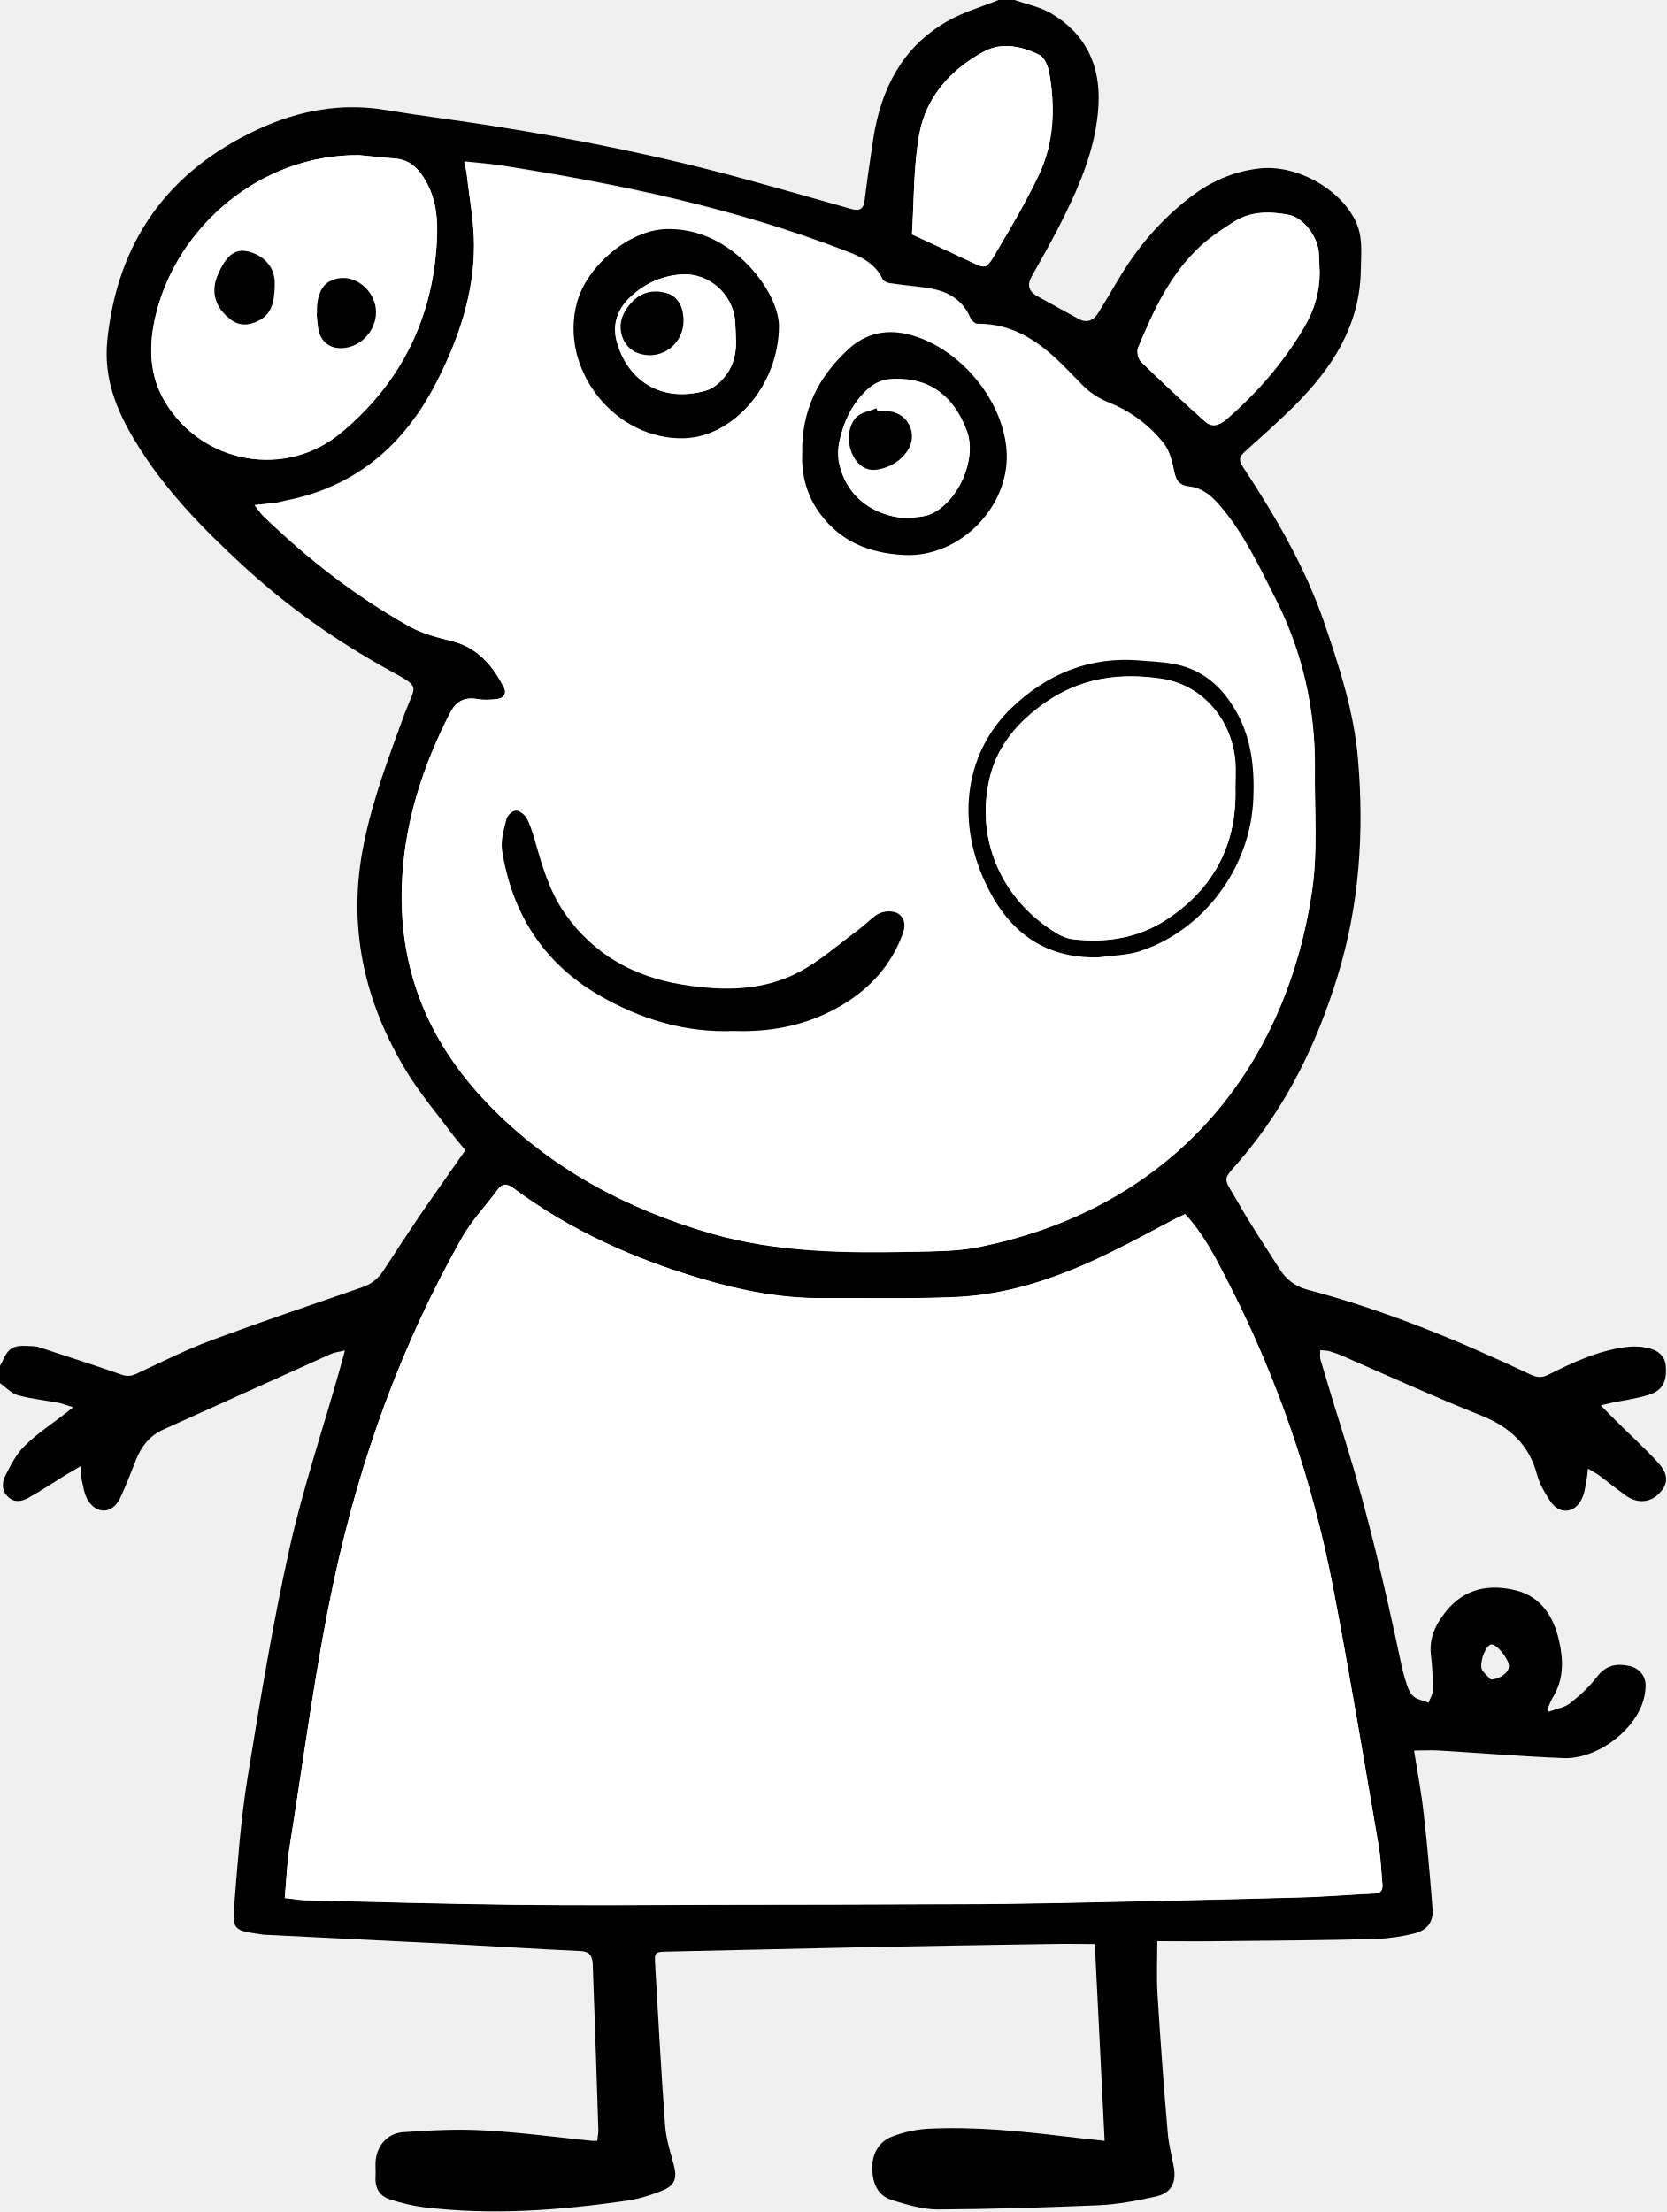
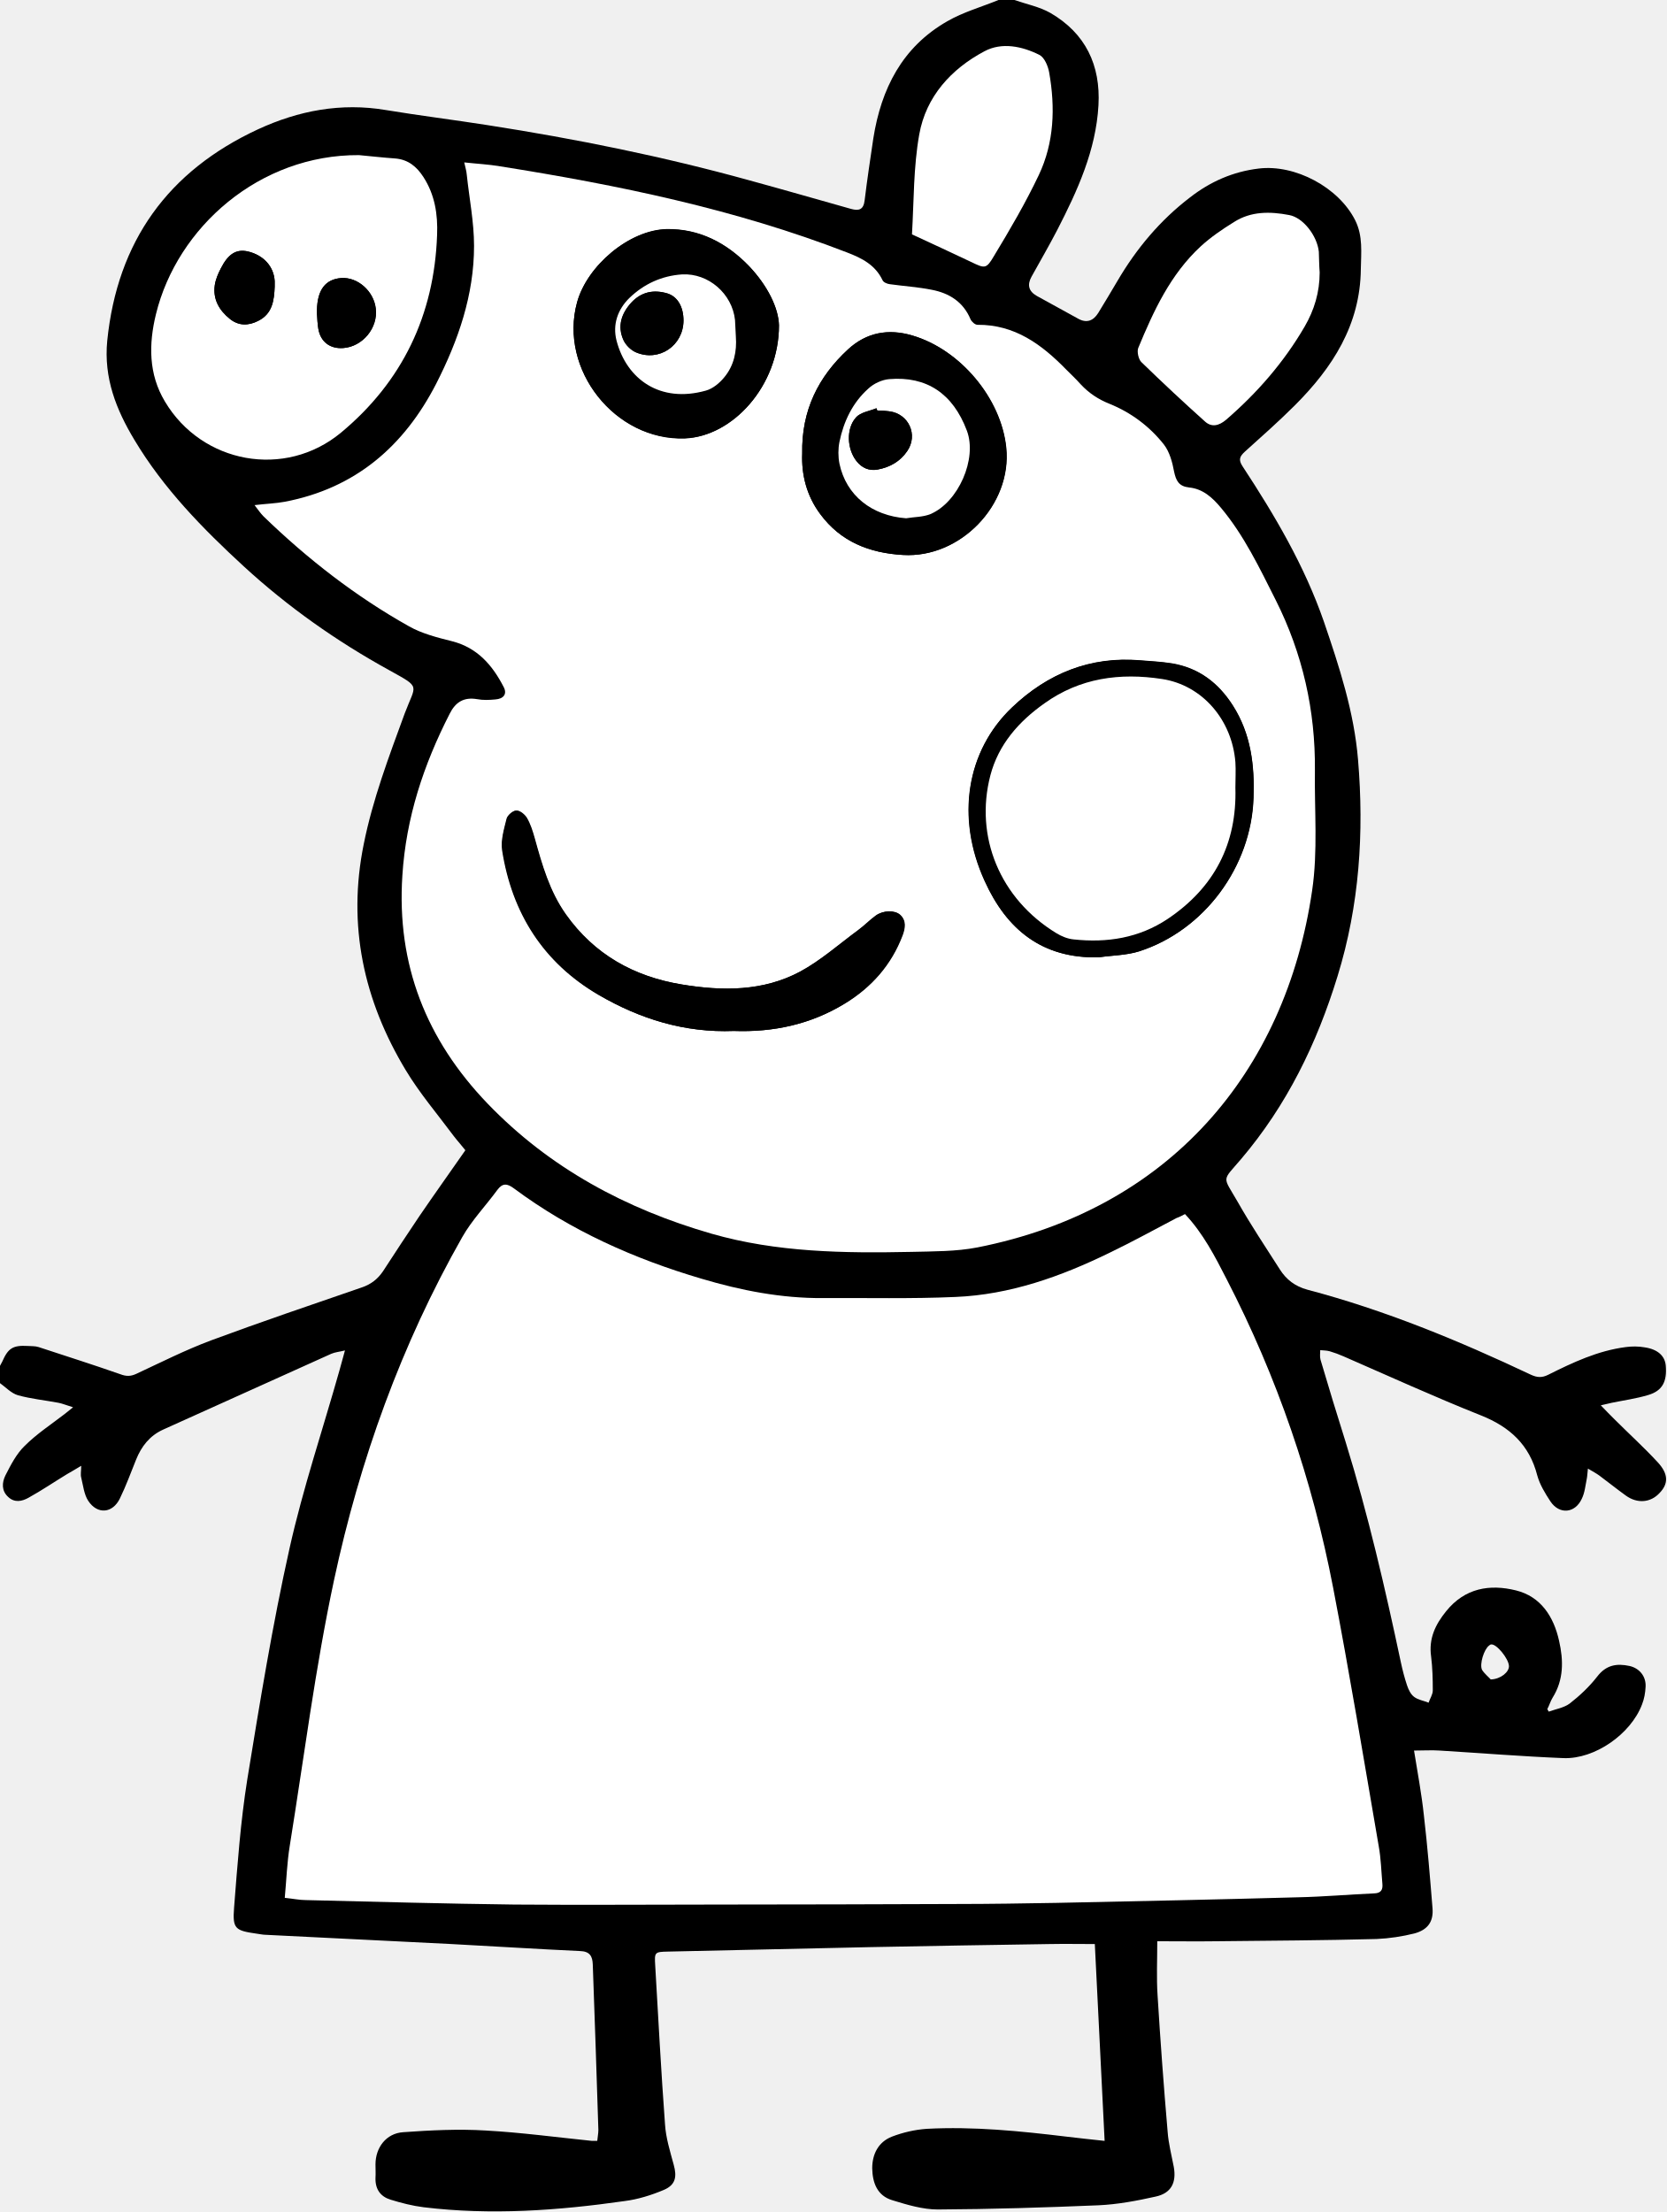
<svg xmlns="http://www.w3.org/2000/svg" version="1.1" id="Capa_1" x="0px" y="0px" viewBox="0 0 595.3 790" style="enable-background:new 0 0 595.3 790;" xml:space="preserve">
  <style type="text/css">
	.st0{fill:#FFFFFF;}
</style>
  <g>
-     <path d="M362.3,0c4.3,1.5,8.9,2.4,12.8,4.6c12.6,7.3,18,18.7,17.2,33c-0.9,16.1-7.5,30.5-14.7,44.5c-2.9,5.6-6.1,11.1-9.2,16.7   c-1.6,2.9-1.1,5.2,1.9,6.9c5,2.7,9.9,5.5,14.9,8.2c3,1.6,5.3,0.6,7-2.1c2.3-3.8,4.7-7.7,6.9-11.5c6.8-11.6,15.3-21.7,25.9-29.8   c7.2-5.6,15.3-9.2,24.5-10.3c13-1.6,28.6,6.7,34.5,18.5c2.8,5.6,2.1,11.5,2,17.4c-0.2,19.9-10.1,35.2-23.5,48.6   c-5.7,5.7-11.8,11.1-17.8,16.5c-2,1.8-2.5,3-0.9,5.4c11.5,17.5,22.1,35.5,29,55.4c5.5,16.1,10.8,32.3,12.2,49.3   c2.2,26.1,0.5,52-7.3,77.3c-7.4,24.1-18.1,46.1-34.5,65.4c-6.9,8.1-6.6,5.8-1.2,15.2c4.7,8.3,10,16.2,15.1,24.2   c2.3,3.6,5.4,6,9.8,7.2c27.7,7.3,54.1,18.2,79.9,30.4c2.2,1,3.9,1.1,6.1,0c8.8-4.4,17.7-8.6,27.7-9.9c2.2-0.3,4.6-0.3,6.8,0.1   c4.7,0.7,7.2,3.1,7.5,6.5c0.5,5.7-1.2,9-6.2,10.5c-4.3,1.3-8.7,1.9-13.1,2.8c-1,0.2-2.1,0.5-3.9,0.9c1.9,2,3.4,3.5,4.9,5   c5.1,5.1,10.5,10,15.4,15.3c3.9,4.2,3.9,7.7,0.7,11c-3.2,3.5-8,3.9-12.1,0.9c-3.2-2.3-6.3-4.8-9.4-7.1c-1.1-0.8-2.4-1.5-4.1-2.5   c-0.2,1.6-0.2,2.6-0.4,3.6c-0.5,2.4-0.7,5-1.8,7.2c-2.4,5.2-8,5.7-11.2,0.9c-1.9-2.9-3.8-6-4.7-9.3c-2.8-10.9-9.8-17.3-20.1-21.4   c-16.6-6.6-32.8-14-49.1-21.1c-1.6-0.7-3.2-1.3-4.9-1.8c-1.1-0.3-2.3-0.3-3.4-0.4c0,1.1-0.2,2.3,0.1,3.4c2.9,9.8,5.9,19.7,9,29.5   c8,25.8,14.1,52.2,19.7,78.6c0.6,2.8,1.3,5.5,2.2,8.2c0.5,1.5,1.3,3.2,2.5,4.1c1.4,1.1,3.5,1.4,5.2,2.1c0.5-1.5,1.5-2.9,1.5-4.4   c0-4-0.1-8.1-0.6-12.1c-0.9-6.4,1.5-11.4,5.4-16.2c6.7-8.3,15.6-9.7,24.9-7.4c8.9,2.2,13.5,9.4,15.4,18c1.6,7,1.7,13.9-2.3,20.3   c-0.8,1.3-1.2,2.8-1.9,4.1c0.2,0.3,0.3,0.6,0.5,0.9c2.5-0.9,5.5-1.4,7.5-2.9c3.6-2.8,7-6,9.8-9.6c3.2-4.2,7-4.8,11.6-3.8   c3.5,0.8,5.9,3.7,5.7,7.4c-0.1,2.2-0.5,4.4-1.3,6.4c-4,10.5-16.8,19.5-28,19.1c-14.8-0.6-29.5-1.8-44.2-2.7c-2.9-0.2-5.8,0-9.2,0   c1.3,8.1,2.7,15.5,3.5,23c1.3,11.1,2.2,22.2,3.1,33.3c0.4,4.8-1.7,7.7-6.4,9c-4.4,1.1-9,1.8-13.6,2c-18.9,0.5-37.9,0.6-56.8,0.8   c-7.1,0.1-14.2,0-21.5,0c0,6.8-0.3,13,0.1,19.2c1,16.3,2.2,32.5,3.6,48.8c0.3,4.2,1.4,8.4,2.2,12.6c1,5.6-0.9,9.4-6.5,10.6   c-6.7,1.5-13.6,2.8-20.4,3.1c-19.1,0.8-38.3,1.4-57.4,1.5c-5.4,0-11-1.7-16.2-3.3c-5.4-1.6-7.1-6.2-7.2-11.4c0-5.1,2.2-9.4,7-11.3   c3.9-1.5,8.2-2.5,12.4-2.8c16.8-0.9,33.5,0.8,50.1,2.8c4.3,0.5,8.6,1,13.5,1.5c-1.2-23.6-2.3-46.7-3.5-70.3c-5.5,0-10.8-0.1-16.1,0   c-21.4,0.3-42.7,0.7-64.1,1.1c-24.1,0.5-48.2,1.1-72.3,1.6c-4.7,0.1-4.8,0.2-4.5,5c1.1,18.9,2.1,37.8,3.5,56.7   c0.3,4.8,1.8,9.6,3.1,14.4c1.2,4.3,0.7,7.2-3.5,9c-4.5,1.9-9.3,3.4-14.1,4c-23.8,3.4-47.7,5.1-71.7,2.2c-4-0.5-7.9-1.5-11.8-2.7   c-3.6-1.1-5.5-3.7-5.4-7.7c0.1-1.6,0-3.3,0-4.9c0-6,3.8-11.1,9.9-11.5c9.8-0.7,19.7-1.2,29.5-0.6c12.6,0.7,25.2,2.4,37.9,3.7   c0.5,0,1.1,0,1.9,0c0.1-1.3,0.4-2.6,0.4-3.9c-0.6-19.7-1.3-39.4-2-59.1c-0.1-3-1.1-4.7-4.6-4.8c-15.3-0.7-30.6-1.7-45.9-2.5   c-22.1-1.1-44.2-2.2-66.3-3.3c-1.1,0-2.2-0.3-3.2-0.4c-7.7-1.1-8.7-1.7-8.1-9.3c1.2-15.3,2.3-30.6,4.7-45.7   c4.5-27.6,9-55.3,15.1-82.6c4.8-21.5,11.9-42.5,17.9-63.8c0.6-2.1,1.1-4.1,1.9-6.9c-2,0.5-3.5,0.6-4.9,1.2   c-20,9-40.1,18.1-60.1,27.1c-4.8,2.2-7.7,6-9.6,10.7c-1.9,4.7-3.6,9.4-5.8,13.9c-2.6,5.3-8,5.8-11.3,0.8c-1.5-2.3-1.8-5.5-2.5-8.3   c-0.3-1.1,0-2.3,0-4.2c-2,1.2-3.5,2.1-5.1,3c-4.6,2.8-9,5.8-13.7,8.4c-2.3,1.3-5,1.9-7.3-0.3c-2.4-2.2-2.2-5.1-1-7.6   c1.9-3.7,3.9-7.7,6.9-10.6c4.3-4.3,9.5-7.7,14.3-11.4c0.7-0.6,1.5-1.2,3-2.4c-2.3-0.7-3.7-1.3-5.2-1.6c-4.8-0.9-9.8-1.4-14.5-2.7   c-2.4-0.7-4.4-2.9-6.5-4.4c0-2,0-3.9,0-5.9c0.3-0.6,0.6-1.1,0.9-1.7c2.1-4.8,3.8-5.9,9.1-5.6c1.3,0.1,2.7,0,3.9,0.4   c9.7,3.2,19.5,6.3,29.2,9.7c2.1,0.8,3.7,0.8,5.8-0.2c8.8-4.1,17.5-8.5,26.6-11.9c17.8-6.6,35.8-12.7,53.8-18.9   c3.3-1.1,5.7-3,7.6-5.8c4.3-6.6,8.6-13.2,13-19.7c5.4-7.9,10.9-15.6,16.4-23.5c-1.4-1.8-2.8-3.3-4.1-5   c-5.8-7.8-12.2-15.3-17.2-23.6c-15-24.9-20.9-51.7-15-80.7c3.2-16,9-31.3,14.6-46.6c4-10.7,6.1-9.1-5.6-15.6   c-18.7-10.3-36-22.5-51.7-36.9c-14.8-13.6-28.8-27.9-39.2-45.3c-6.5-10.8-11-22.1-9.7-35.4c3.6-35.5,21.7-60.6,53.8-75.5   c14.5-6.7,29.7-9.6,45.7-6.9c12.1,2,24.3,3.5,36.4,5.4c31.5,4.9,62.7,11.2,93.4,19.7c12.1,3.3,24.2,6.8,36.3,10.2   c2.9,0.8,4.5,0.3,4.9-3.1c0.9-7.4,2-14.7,3.1-22.1c2.8-17.7,10.3-32.6,26.4-41.8c5.7-3.3,12.2-5.1,18.3-7.6   C358.8,0,360.6,0,362.3,0z M90.9,180.4c1.5,1.8,2.2,3,3.2,3.9c15.8,15.2,32.9,28.6,52,39.3c4.6,2.6,10.1,4,15.3,5.3   c9.1,2.3,14.4,8.7,18.5,16.4c1.3,2.5-0.1,4.2-3,4.4c-2.2,0.2-4.4,0.3-6.5-0.1c-4.7-0.8-7.7,1-9.8,5.2   c-9.2,18.2-15.6,37.2-16.9,57.8c-2,31.9,8.6,58.7,30.4,81.4c22.2,23.1,49.5,37.7,80,46.5c23.3,6.7,47.4,6.9,71.4,6.5   c7.9-0.1,15.9-0.1,23.6-1.6c68.4-13.6,110-62.5,119.5-127.7c2.1-14.1,0.8-28.6,1-43c0.2-21.4-4.3-41.7-14-60.8   c-5.8-11.4-11.2-23.1-19.6-33c-3-3.6-6.5-6.7-11.3-7.2c-3.7-0.4-4.8-2.4-5.4-5.7c-0.7-3.3-1.6-7-3.6-9.6   c-5.1-6.5-11.8-11.5-19.5-14.6c-4-1.6-7.3-3.8-10.2-6.9c-1.7-1.8-3.6-3.6-5.3-5.4c-8.7-8.9-18.3-16-31.6-15.9c-0.8,0-2.1-1.1-2.5-2   c-2.6-6.2-7.5-9.3-13.8-10.5c-4.9-0.9-10-1.2-15-2c-0.9-0.1-2.2-0.7-2.6-1.4c-2.5-5.5-7.4-7.9-12.6-9.9   c-40-15.5-81.7-24.2-124-30.8c-4.1-0.6-8.4-0.9-12.8-1.4c0.4,1.9,0.7,3.2,0.9,4.4c1,8.5,2.6,16.9,2.6,25.4   c0,17.5-5.6,33.8-13.5,49.2c-11.5,22.4-28.9,37.4-54.1,42.2C98.4,179.8,95,179.9,90.9,180.4z M423.2,433.6c-1,0.5-2,1-3,1.5   c-8,4.1-15.8,8.4-23.9,12.4c-17.4,8.5-35.6,15-55.1,15.8c-15.7,0.7-31.5,0.2-47.3,0.4c-14.8,0.1-29.2-2.7-43.3-6.9   c-24.1-7.2-46.8-17.2-67.1-32.3c-2.3-1.7-4-2-5.9,0.6c-4.1,5.7-9.1,10.8-12.5,16.8c-21.8,38.4-36.6,79.6-45.8,122.5   c-6.7,31.3-10.8,63.2-15.8,94.8c-1,6.1-1.2,12.3-1.8,18.7c2.9,0.3,5.2,0.7,7.5,0.8c24.8,0.6,49.7,1.3,74.5,1.6   c24.4,0.3,48.9,0.1,73.3,0c28.3,0,56.5-0.1,84.8-0.2c11.8,0,23.7-0.2,35.5-0.4c28.8-0.6,57.6-1.2,86.4-2c9.1-0.2,18.1-1,27.2-1.4   c2.3-0.1,3-1.2,2.8-3.4c-0.5-4.5-0.6-9-1.3-13.4c-5.3-30.8-10.4-61.7-16.3-92.4c-7.4-38.5-20-75.2-38-110.1   C433.8,448.8,429.7,440.6,423.2,433.6z M128.2,55.4c-35.5-0.2-64.9,25.7-72.5,56.9c-2.6,10.6-2.6,21.4,3.2,31.2   c13.2,22.1,43,27.7,62.9,11.1c21.9-18.2,33.4-42,34.3-70.6c0.2-7.3-0.8-14.4-4.9-20.7c-2.4-3.7-5.4-6.2-10-6.6   C136.9,56.3,132.5,55.8,128.2,55.4z M471.3,97.3c-0.1-2.5-0.1-5-0.4-7.5c-0.6-5.6-5.6-12.1-10.6-13.1c-6.8-1.3-13.6-1.4-19.7,2.5   c-4.1,2.6-8.3,5.4-11.9,8.7c-10.8,10-16.8,23-22.3,36.3c-0.6,1.3,0,4,1.1,5c7.4,7.2,15,14.3,22.7,21.2c2.4,2.2,5,1.6,7.6-0.6   c11.1-9.6,20.6-20.5,28-33.2C469.4,110.7,471.3,104.3,471.3,97.3z M325.7,83.7c7.4,3.4,14.2,6.6,21,9.8c5,2.4,5.5,2.6,8.3-2.1   c5.6-9.5,11.2-19,16-28.9c5.5-11.6,5.9-24.1,3.7-36.6c-0.4-2.3-1.7-5.4-3.5-6.3c-6.2-3.1-13.4-4.6-19.6-1.3   c-11.9,6.4-20.9,16.2-23.3,29.7C326.2,59.7,326.5,71.9,325.7,83.7z M532.4,599.8c3.6-0.1,6.6-2.7,6.5-4.8c-0.1-2.6-4.4-7.9-6.3-7.7   c-0.3,0-0.6,0.2-0.8,0.4c-1.8,1.3-3.5,6.7-2.5,8.7C530.2,597.8,531.7,599,532.4,599.8z" />
+     <path d="M90.9,180.4c1.5,1.8,2.2,3,3.2,3.9c15.8,15.2,32.9,28.6,52,39.3c4.6,2.6,10.1,4,15.3,5.3c9.1,2.3,14.4,8.7,18.5,16.4   c1.3,2.5-0.1,4.2-3,4.4c-2.2,0.2-4.4,0.3-6.5-0.1c-4.7-0.8-7.7,1-9.8,5.2c-9.2,18.2-15.6,37.2-16.9,57.8   c-2,31.9,8.6,58.7,30.4,81.4c22.2,23.1,49.5,37.7,80,46.5c23.3,6.7,47.4,6.9,71.4,6.5c7.9-0.1,15.9-0.1,23.6-1.6   c68.4-13.6,110-62.5,119.5-127.7c2.1-14.1,0.8-28.6,1-43c0.2-21.4-4.3-41.7-14-60.8c-5.8-11.4-11.2-23.1-19.6-33   c-3-3.6-6.5-6.7-11.3-7.2c-3.7-0.4-4.8-2.4-5.4-5.7c-0.7-3.3-1.6-7-3.6-9.6c-5.1-6.5-11.8-11.5-19.5-14.6c-4-1.6-7.3-3.8-10.2-6.9   c-1.7-1.8-3.6-3.6-5.3-5.4c-8.7-8.9-18.3-16-31.6-15.9c-0.8,0-2.1-1.1-2.5-2c-2.6-6.2-7.5-9.3-13.8-10.5c-4.9-0.9-10-1.2-15-2   c-0.9-0.1-2.2-0.7-2.6-1.4c-2.5-5.5-7.4-7.9-12.6-9.9c-40-15.5-81.7-24.2-124-30.8c-4.1-0.6-8.4-0.9-12.8-1.4   c0.4,1.9,0.7,3.2,0.9,4.4c1,8.5,2.6,16.9,2.6,25.4c0,17.5-5.6,33.8-13.5,49.2c-11.5,22.4-28.9,37.4-54.1,42.2   C98.4,179.8,95,179.9,90.9,180.4z" />
+     <path d="M423.2,433.6c-1,0.5-2,1-3,1.5c-8,4.1-15.8,8.4-23.9,12.4c-17.4,8.5-35.6,15-55.1,15.8c-15.7,0.7-31.5,0.2-47.3,0.4   c-14.8,0.1-29.2-2.7-43.3-6.9c-24.1-7.2-46.8-17.2-67.1-32.3c-2.3-1.7-4-2-5.9,0.6c-4.1,5.7-9.1,10.8-12.5,16.8   c-21.8,38.4-36.6,79.6-45.8,122.5c-6.7,31.3-10.8,63.2-15.8,94.8c-1,6.1-1.2,12.3-1.8,18.7c2.9,0.3,5.2,0.7,7.5,0.8   c24.8,0.6,49.7,1.3,74.5,1.6c24.4,0.3,48.9,0.1,73.3,0c28.3,0,56.5-0.1,84.8-0.2c11.8,0,23.7-0.2,35.5-0.4   c28.8-0.6,57.6-1.2,86.4-2c9.1-0.2,18.1-1,27.2-1.4c2.3-0.1,3-1.2,2.8-3.4c-0.5-4.5-0.6-9-1.3-13.4c-5.3-30.8-10.4-61.7-16.3-92.4   c-7.4-38.5-20-75.2-38-110.1C433.8,448.8,429.7,440.6,423.2,433.6z" />
+     <path d="M128.2,55.4c-35.5-0.2-64.9,25.7-72.5,56.9c-2.6,10.6-2.6,21.4,3.2,31.2c13.2,22.1,43,27.7,62.9,11.1   c21.9-18.2,33.4-42,34.3-70.6c0.2-7.3-0.8-14.4-4.9-20.7c-2.4-3.7-5.4-6.2-10-6.6C136.9,56.3,132.5,55.8,128.2,55.4z" />
+     <path d="M471.3,97.3c-0.1-2.5-0.1-5-0.4-7.5c-0.6-5.6-5.6-12.1-10.6-13.1c-6.8-1.3-13.6-1.4-19.7,2.5c-4.1,2.6-8.3,5.4-11.9,8.7   c-10.8,10-16.8,23-22.3,36.3c-0.6,1.3,0,4,1.1,5c7.4,7.2,15,14.3,22.7,21.2c2.4,2.2,5,1.6,7.6-0.6c11.1-9.6,20.6-20.5,28-33.2   C469.4,110.7,471.3,104.3,471.3,97.3z" />
+     <path d="M325.7,83.7c7.4,3.4,14.2,6.6,21,9.8c5,2.4,5.5,2.6,8.3-2.1c5.6-9.5,11.2-19,16-28.9c5.5-11.6,5.9-24.1,3.7-36.6   c-0.4-2.3-1.7-5.4-3.5-6.3c-6.2-3.1-13.4-4.6-19.6-1.3c-11.9,6.4-20.9,16.2-23.3,29.7C326.2,59.7,326.5,71.9,325.7,83.7z" />
+     <path d="M592,522.2c-4.9-5.3-10.3-10.2-15.4-15.3c-1.5-1.5-3-3-4.9-5c1.8-0.4,2.9-0.7,3.9-0.9c4.4-0.9,8.8-1.5,13.1-2.8   c5-1.5,6.7-4.8,6.2-10.5c-0.3-3.4-2.8-5.8-7.5-6.5c-2.2-0.4-4.6-0.4-6.8-0.1c-10,1.3-18.9,5.5-27.7,9.9c-2.2,1.1-3.9,1-6.1,0   c-25.8-12.2-52.2-23.1-79.9-30.4c-4.4-1.2-7.5-3.6-9.8-7.2c-5.1-8-10.4-15.9-15.1-24.2c-5.4-9.4-5.7-7.1,1.2-15.2   c16.4-19.3,27.1-41.3,34.5-65.4c7.8-25.3,9.5-51.2,7.3-77.3c-1.4-17-6.7-33.2-12.2-49.3c-6.9-19.9-17.5-37.9-29-55.4   c-1.6-2.4-1.1-3.6,0.9-5.4c6-5.4,12.1-10.8,17.8-16.5c13.4-13.4,23.3-28.7,23.5-48.6c0.1-5.9,0.8-11.8-2-17.4   c-5.9-11.8-21.5-20.1-34.5-18.5c-9.2,1.1-17.3,4.7-24.5,10.3c-10.6,8.1-19.1,18.2-25.9,29.8c-2.2,3.8-4.6,7.7-6.9,11.5   c-1.7,2.7-4,3.7-7,2.1c-5-2.7-9.9-5.5-14.9-8.2c-3-1.7-3.5-4-1.9-6.9c3.1-5.6,6.3-11.1,9.2-16.7c7.2-14,13.8-28.4,14.7-44.5   c0.8-14.3-4.6-25.7-17.2-33c-3.9-2.2-8.5-3.1-12.8-4.6c-1.7,0-3.5,0-5.7,0c-6.1,2.5-12.6,4.3-18.3,7.6   c-16.1,9.2-23.6,24.1-26.4,41.8c-1.1,7.4-2.2,14.7-3.1,22.1c-0.4,3.4-2,3.9-4.9,3.1c-12.1-3.4-24.2-6.9-36.3-10.2   c-30.7-8.5-61.9-14.8-93.4-19.7c-12.1-1.9-24.3-3.4-36.4-5.4c-16-2.7-31.2,0.2-45.7,6.9c-32.1,14.9-50.2,40-53.8,75.5   C37,135,41.5,146.3,48,157.1c10.4,17.4,24.4,31.7,39.2,45.3c15.7,14.4,33,26.6,51.7,36.9c11.7,6.5,9.6,4.9,5.6,15.6   c-5.6,15.3-11.4,30.6-14.6,46.6c-5.9,29,0,55.8,15,80.7c5,8.3,11.4,15.8,17.2,23.6c1.3,1.7,2.7,3.2,4.1,5   c-5.5,7.9-11,15.6-16.4,23.5c-4.4,6.5-8.7,13.1-13,19.7c-1.9,2.8-4.3,4.7-7.6,5.8c-18,6.2-36,12.3-53.8,18.9   c-9.1,3.4-17.8,7.8-26.6,11.9c-2.1,1-3.7,1-5.8,0.2c-9.7-3.4-19.5-6.5-29.2-9.7c-1.2-0.4-2.6-0.3-3.9-0.4c-5.3-0.3-7,0.8-9.1,5.6   c-0.3,0.6-0.6,1.1-0.9,1.7c0,2,0,3.9,0,5.9c2.1,1.5,4.1,3.7,6.5,4.4c4.7,1.3,9.7,1.8,14.5,2.7c1.5,0.3,2.9,0.9,5.2,1.6   c-1.5,1.2-2.3,1.8-3,2.4c-4.8,3.7-10,7.1-14.3,11.4c-3,2.9-5,6.9-6.9,10.6c-1.2,2.5-1.4,5.4,1,7.6c2.3,2.2,5,1.6,7.3,0.3   c4.7-2.6,9.1-5.6,13.7-8.4c1.6-0.9,3.1-1.8,5.1-3c0,1.9-0.3,3.1,0,4.2c0.7,2.8,1,6,2.5,8.3c3.3,5,8.7,4.5,11.3-0.8   c2.2-4.5,3.9-9.2,5.8-13.9c1.9-4.7,4.8-8.5,9.6-10.7c20-9,40.1-18.1,60.1-27.1c1.4-0.6,2.9-0.7,4.9-1.2c-0.8,2.8-1.3,4.8-1.9,6.9   c-6,21.3-13.1,42.3-17.9,63.8c-6.1,27.3-10.6,55-15.1,82.6c-2.4,15.1-3.5,30.4-4.7,45.7c-0.6,7.6,0.4,8.2,8.1,9.3   c1,0.1,2.1,0.4,3.2,0.4c22.1,1.1,44.2,2.2,66.3,3.3c15.3,0.8,30.6,1.8,45.9,2.5c3.5,0.1,4.5,1.8,4.6,4.8c0.7,19.7,1.4,39.4,2,59.1   c0,1.3-0.3,2.6-0.4,3.9c-0.8,0-1.4,0-1.9,0c-12.7-1.3-25.3-3-37.9-3.7c-9.8-0.6-19.7-0.1-29.5,0.6c-6.1,0.4-9.9,5.5-9.9,11.5   c0,1.6,0.1,3.3,0,4.9c-0.1,4,1.8,6.6,5.4,7.7c3.9,1.2,7.8,2.2,11.8,2.7c24,2.9,47.9,1.2,71.7-2.2c4.8-0.6,9.6-2.1,14.1-4   c4.2-1.8,4.7-4.7,3.5-9c-1.3-4.8-2.8-9.6-3.1-14.4c-1.4-18.9-2.4-37.8-3.5-56.7c-0.3-4.8-0.2-4.9,4.5-5c24.1-0.5,48.2-1.1,72.3-1.6   c21.4-0.4,42.7-0.8,64.1-1.1c5.3-0.1,10.6,0,16.1,0c1.2,23.6,2.3,46.7,3.5,70.3c-4.9-0.5-9.2-1-13.5-1.5c-16.6-2-33.3-3.7-50.1-2.8   c-4.2,0.3-8.5,1.3-12.4,2.8c-4.8,1.9-7,6.2-7,11.3c0.1,5.2,1.8,9.8,7.2,11.4c5.2,1.6,10.8,3.3,16.2,3.3c19.1-0.1,38.3-0.7,57.4-1.5   c6.8-0.3,13.7-1.6,20.4-3.1c5.6-1.2,7.5-5,6.5-10.6c-0.8-4.2-1.9-8.4-2.2-12.6c-1.4-16.3-2.6-32.5-3.6-48.8   c-0.4-6.2-0.1-12.4-0.1-19.2c7.3,0,14.4,0.1,21.5,0c18.9-0.2,37.9-0.3,56.8-0.8c4.6-0.2,9.2-0.9,13.6-2c4.7-1.3,6.8-4.2,6.4-9   c-0.9-11.1-1.8-22.2-3.1-33.3c-0.8-7.5-2.2-14.9-3.5-23c3.4,0,6.3-0.2,9.2,0c14.7,0.9,29.4,2.1,44.2,2.7c11.2,0.4,24-8.6,28-19.1   c0.8-2,1.2-4.2,1.3-6.4c0.2-3.7-2.2-6.6-5.7-7.4c-4.6-1-8.4-0.4-11.6,3.8c-2.8,3.6-6.2,6.8-9.8,9.6c-2,1.5-5,2-7.5,2.9   c-0.2-0.3-0.3-0.6-0.5-0.9c0.7-1.3,1.1-2.8,1.9-4.1c4-6.4,3.9-13.3,2.3-20.3c-1.9-8.6-6.5-15.8-15.4-18c-9.3-2.3-18.2-0.9-24.9,7.4   c-3.9,4.8-6.3,9.8-5.4,16.2c0.5,4,0.6,8.1,0.6,12.1c0,1.5-1,2.9-1.5,4.4c-1.7-0.7-3.8-1-5.2-2.1c-1.2-0.9-2-2.6-2.5-4.1   c-0.9-2.7-1.6-5.4-2.2-8.2c-5.6-26.4-11.7-52.8-19.7-78.6c-3.1-9.8-6.1-19.7-9-29.5c-0.3-1.1-0.1-2.3-0.1-3.4   c1.1,0.1,2.3,0.1,3.4,0.4c1.7,0.5,3.3,1.1,4.9,1.8c16.3,7.1,32.5,14.5,49.1,21.1c10.3,4.1,17.3,10.5,20.1,21.4   c0.9,3.3,2.8,6.4,4.7,9.3c3.2,4.8,8.8,4.3,11.2-0.9c1.1-2.2,1.3-4.8,1.8-7.2c0.2-1,0.2-2,0.4-3.6c1.7,1,3,1.7,4.1,2.5   c3.1,2.3,6.2,4.8,9.4,7.1c4.1,3,8.9,2.6,12.1-0.9C595.9,529.9,595.9,526.4,592,522.2z M531.8,587.7c0.2-0.2,0.5-0.4,0.8-0.4   c1.9-0.2,6.2,5.1,6.3,7.7c0.1,2.1-2.9,4.7-6.5,4.8c-0.7-0.8-2.2-2-3.1-3.4C528.3,594.4,530,589,531.8,587.7z" />
    <path class="st0" d="M90.9,180.4c4.2-0.5,7.6-0.6,10.8-1.2c25.2-4.8,42.6-19.8,54.1-42.2c7.9-15.5,13.5-31.7,13.5-49.2   c0-8.5-1.7-16.9-2.6-25.4c-0.1-1.3-0.5-2.6-0.9-4.4c4.5,0.5,8.7,0.7,12.8,1.4c42.2,6.7,84,15.3,124,30.8c5.2,2,10,4.4,12.6,9.9   c0.3,0.7,1.6,1.3,2.6,1.4c5,0.7,10,1,15,2c6.2,1.2,11.2,4.3,13.8,10.5c0.4,0.9,1.6,2,2.5,2c13.3-0.1,22.9,7,31.6,15.9   c1.8,1.8,3.6,3.5,5.3,5.4c2.9,3.1,6.2,5.3,10.2,6.9c7.7,3.1,14.4,8.1,19.5,14.6c2,2.6,3,6.3,3.6,9.6c0.7,3.3,1.7,5.3,5.4,5.7   c4.9,0.5,8.3,3.6,11.3,7.2c8.3,9.9,13.8,21.5,19.6,33c9.6,19.1,14.2,39.4,14,60.8c-0.2,14.3,1.1,28.9-1,43   C459.1,383,417.5,432,349.1,445.5c-7.7,1.5-15.7,1.4-23.6,1.6c-24,0.5-48.1,0.2-71.4-6.5c-30.5-8.8-57.8-23.4-80-46.5   c-21.8-22.7-32.5-49.5-30.4-81.4c1.3-20.7,7.6-39.6,16.9-57.8c2.1-4.2,5.1-6,9.8-5.2c2.1,0.4,4.4,0.3,6.5,0.1   c2.9-0.2,4.3-1.9,3-4.4c-4-7.8-9.4-14.1-18.5-16.4c-5.2-1.3-10.7-2.7-15.3-5.3c-19.1-10.7-36.3-24.1-52-39.3   C93.1,183.4,92.3,182.2,90.9,180.4z M278.2,116.2c-0.1-6.2-4.1-14.3-10.7-21.1c-8-8.3-17.8-13.4-29.4-13.2   c-13.4,0.3-28.4,13-32,26.1c-6.6,24,13.6,49.5,38.5,48.6C261.6,155.9,278.2,137.8,278.2,116.2z M262.1,368.2   c14,0.5,27.4-2.3,39.7-9.8c9.5-5.8,16.6-13.8,20.6-24.4c0.9-2.5,1.4-5.2-0.9-7.3c-1.9-1.7-6-1.6-8.6,0.3c-2.2,1.6-4.1,3.6-6.3,5.2   c-6.8,5-13.3,10.8-20.7,14.8c-13.3,7.1-27.8,7-42.3,4.6c-17.1-2.8-31.3-10.7-41.5-25.1c-5.8-8.2-8.5-17.7-11.1-27.1   c-0.7-2.5-1.5-5.1-2.8-7.3c-0.7-1.2-2.5-2.7-3.7-2.6c-1.2,0-3,1.7-3.4,2.9c-0.9,3.6-2.2,7.6-1.6,11.2c3.5,22.4,14.7,40.1,34.4,51.7   C228.5,363.9,244.5,368.9,262.1,368.2z M286.5,162c-0.3,7.4,1.5,15,6.4,21.6c7.3,9.9,17.6,13.9,29.5,14.6   c20.5,1.2,39-17.9,36.9-38.3c-1.8-17.6-16.4-35.1-33.6-40.1c-8.5-2.5-16.3-1.1-22.9,5C292.3,134.5,286.2,146.5,286.5,162z    M392.4,341.9c4.8-0.7,9.9-0.7,14.5-2.2c23.3-7.5,40-30.2,40.8-54.7c0.4-11.7-0.9-22.9-7.4-33.1c-5.2-8.1-12.2-13.4-21.7-15   c-3.8-0.6-7.6-0.8-11.4-1.1c-17.8-1.5-33,4.7-45.7,16.8c-16.3,15.5-20.1,39.4-9.8,61.9C359.4,331.9,372.2,342.4,392.4,341.9z" />
    <path class="st0" d="M423.2,433.6c6.5,6.9,10.7,15.1,14.9,23.3c18,34.9,30.6,71.6,38,110.1c5.9,30.7,11,61.6,16.3,92.4   c0.8,4.4,0.9,8.9,1.3,13.4c0.2,2.1-0.5,3.3-2.8,3.4c-9.1,0.4-18.1,1.2-27.2,1.4c-28.8,0.8-57.6,1.4-86.4,2   c-11.8,0.2-23.7,0.4-35.5,0.4c-28.3,0.1-56.5,0.2-84.8,0.2c-24.4,0-48.9,0.2-73.3,0c-24.8-0.3-49.7-1-74.5-1.6   c-2.3,0-4.5-0.5-7.5-0.8c0.6-6.4,0.8-12.6,1.8-18.7c5.1-31.6,9.1-63.5,15.8-94.8c9.2-42.9,24-84.1,45.8-122.5   c3.4-6,8.4-11.2,12.5-16.8c1.9-2.6,3.6-2.3,5.9-0.6c20.3,15.1,43,25.2,67.1,32.3c14.1,4.2,28.5,7,43.3,6.9   c15.8-0.1,31.5,0.3,47.3-0.4c19.5-0.8,37.7-7.3,55.1-15.8c8.1-3.9,15.9-8.2,23.9-12.4C421.1,434.7,422.1,434.2,423.2,433.6z" />
-     <path class="st0" d="M128.2,55.4c4.3,0.4,8.7,0.9,13,1.2c4.6,0.4,7.6,2.9,10,6.6c4.1,6.3,5.2,13.4,4.9,20.7   c-1,28.6-12.4,52.4-34.3,70.6c-20,16.6-49.7,11.1-62.9-11.1c-5.9-9.8-5.8-20.6-3.2-31.2C63.3,81.1,92.7,55.2,128.2,55.4z    M98.1,102.4c0-0.7,0-1.3,0-2c-0.3-5.2-4-9.3-9.6-10.6c-4.1-0.9-7,0.8-9.6,6c-1,1.9-1.9,4-2.2,6.1c-0.7,5,1.6,8.9,5.4,12   c3.1,2.5,6.6,2.5,10.1,0.7C97.2,112.1,97.9,107.4,98.1,102.4z M113.2,112c-0.1,0-0.1,0-0.1,0c0.2,1.8,0.3,3.7,0.6,5.5   c0.8,4.6,4.2,7.1,8.9,6.8c6.9-0.5,12.5-7.2,11.6-14.1c-0.7-6.2-6.5-11.3-12.3-10.9c-5.6,0.4-8.5,4.2-8.7,11.4   C113.2,111.1,113.2,111.5,113.2,112z" />
-     <path class="st0" d="M471.3,97.3c0,7-1.9,13.4-5.4,19.4c-7.4,12.7-16.9,23.6-28,33.2c-2.6,2.2-5.2,2.8-7.6,0.6   c-7.7-6.9-15.3-14-22.7-21.2c-1-1-1.6-3.7-1.1-5c5.5-13.3,11.5-26.3,22.3-36.3c3.6-3.3,7.7-6.1,11.9-8.7c6.1-3.9,12.9-3.8,19.7-2.5   c5,0.9,10,7.4,10.6,13.1C471.1,92.3,471.1,94.8,471.3,97.3z" />
+     <path class="st0" d="M128.2,55.4c4.3,0.4,8.7,0.9,13,1.2c4.6,0.4,7.6,2.9,10,6.6c4.1,6.3,5.2,13.4,4.9,20.7   c-1,28.6-12.4,52.4-34.3,70.6c-20,16.6-49.7,11.1-62.9-11.1c-5.9-9.8-5.8-20.6-3.2-31.2C63.3,81.1,92.7,55.2,128.2,55.4z    M98.1,102.4c0-0.7,0-1.3,0-2c-0.3-5.2-4-9.3-9.6-10.6c-4.1-0.9-7,0.8-9.6,6c-1,1.9-1.9,4-2.2,6.1c-0.7,5,1.6,8.9,5.4,12   c3.1,2.5,6.6,2.5,10.1,0.7C97.2,112.1,97.9,107.4,98.1,102.4z M113.2,112C113.1,112,113.1,112,113.2,112c0.1,1.8,0.2,3.7,0.5,5.5   c0.8,4.6,4.2,7.1,8.9,6.8c6.9-0.5,12.5-7.2,11.6-14.1c-0.7-6.2-6.5-11.3-12.3-10.9c-5.6,0.4-8.5,4.2-8.7,11.4   C113.2,111.1,113.2,111.5,113.2,112z" />
+     <path class="st0" d="M471.3,97.3c0,7-1.9,13.4-5.4,19.4c-7.4,12.7-16.9,23.6-28,33.2c-2.6,2.2-5.2,2.8-7.6,0.6   c-7.7-6.9-15.3-14-22.7-21.2c-1-1-1.6-3.7-1.1-5C412,111,418,98,428.8,88c3.6-3.3,7.7-6.1,11.9-8.7c6.1-3.9,12.9-3.8,19.7-2.5   c5,0.9,10,7.4,10.6,13.1C471.1,92.3,471.1,94.8,471.3,97.3z" />
    <path class="st0" d="M325.7,83.7c0.7-11.8,0.5-24,2.6-35.7c2.4-13.5,11.4-23.4,23.3-29.7c6.2-3.3,13.4-1.8,19.6,1.3   c1.8,0.9,3.1,4,3.5,6.3c2.2,12.5,1.8,25-3.7,36.6c-4.7,9.9-10.3,19.5-16,28.9c-2.8,4.8-3.3,4.5-8.3,2.1   C339.9,90.3,333.1,87.1,325.7,83.7z" />
    <path d="M278.2,116.2c0,21.6-16.5,39.7-33.6,40.3c-24.9,0.9-45.1-24.6-38.5-48.6c3.6-13,18.6-25.8,32-26.1   c11.6-0.2,21.4,4.9,29.4,13.2C274,101.9,278,110,278.2,116.2z M262.8,120.2c-0.1-2-0.1-3.9-0.3-5.9c-0.9-9.5-9.5-16.9-18.9-16.3   c-7.3,0.4-13.6,3.3-18.8,8.4c-4.3,4.1-6.2,9.6-4.6,15.3c3.6,13.7,15.5,22.5,31.9,17.8c2.5-0.7,4.9-2.8,6.6-4.8   C262.1,130.6,263.2,125.6,262.8,120.2z" />
-     <path d="M262.1,368.2c-17.6,0.7-33.6-4.3-48.4-12.9c-19.7-11.5-30.9-29.2-34.4-51.7c-0.5-3.6,0.7-7.5,1.6-11.2   c0.3-1.2,2.2-2.9,3.4-2.9c1.2,0,3,1.4,3.7,2.6c1.3,2.3,2,4.8,2.8,7.3c2.7,9.5,5.3,18.9,11.1,27.1c10.2,14.4,24.4,22.3,41.5,25.1   c14.5,2.4,29,2.5,42.3-4.6c7.4-4,13.9-9.8,20.7-14.8c2.2-1.6,4.1-3.6,6.3-5.2c2.6-1.9,6.7-2,8.6-0.3c2.3,2.1,1.9,4.8,0.9,7.3   c-4,10.5-11,18.5-20.6,24.4C289.5,365.9,276.1,368.7,262.1,368.2z" />
+     <path d="M262.1,368.2c-17.6,0.7-33.6-4.3-48.4-12.9c-19.7-11.5-30.9-29.2-34.4-51.7c-0.5-3.6,0.7-7.5,1.6-11.2   c0.3-1.2,2.2-2.9,3.4-2.9s3,1.4,3.7,2.6c1.3,2.3,2,4.8,2.8,7.3c2.7,9.5,5.3,18.9,11.1,27.1c10.2,14.4,24.4,22.3,41.5,25.1   c14.5,2.4,29,2.5,42.3-4.6c7.4-4,13.9-9.8,20.7-14.8c2.2-1.6,4.1-3.6,6.3-5.2c2.6-1.9,6.7-2,8.6-0.3c2.3,2.1,1.9,4.8,0.9,7.3   c-4,10.5-11,18.5-20.6,24.4C289.5,365.9,276.1,368.7,262.1,368.2z" />
    <path d="M286.5,162c-0.3-15.5,5.8-27.4,16.4-37.2c6.6-6.1,14.4-7.5,22.9-5c17.1,5,31.8,22.4,33.6,40.1   c2.1,20.4-16.5,39.6-36.9,38.3c-12-0.7-22.2-4.7-29.5-14.6C288,177,286.2,169.4,286.5,162z M323.6,185.1c2.9-0.4,6-0.3,8.6-1.4   c9.9-4.2,16.9-19.7,13-29.8c-5.1-13.3-14.4-19.5-27.7-18.4c-2.6,0.2-5.5,1.6-7.5,3.4c-5.6,5.1-8.8,11.7-10.3,19   c-0.5,2.5-0.6,5.3,0,7.8C302.2,177,311.4,184.2,323.6,185.1z" />
    <path d="M392.4,341.9c-20.2,0.5-32.9-9.9-40.8-27.3c-10.3-22.6-6.5-46.4,9.8-61.9c12.7-12.1,27.9-18.3,45.7-16.8   c3.8,0.3,7.7,0.5,11.4,1.1c9.6,1.6,16.6,6.9,21.7,15c6.5,10.1,7.9,21.3,7.4,33.1c-0.9,24.5-17.5,47.2-40.8,54.7   C402.3,341.2,397.2,341.2,392.4,341.9z M441.2,281.3c0-3.1,0.2-6.1,0-9.2c-1.1-15.1-11.8-27.5-26.2-29.7c-14.9-2.3-29.2-0.4-42,8.7   c-9.2,6.5-16.4,14.7-19.3,25.7c-5.7,21.9,3.4,44.1,23.6,56.4c1.8,1.1,4,2,6.1,2.2c12,1.4,23.3-0.4,33.6-7.3   C433.7,317,441.8,301.3,441.2,281.3z" />
    <path d="M98.1,102.4c-0.2,5-0.8,9.7-5.9,12.2c-3.5,1.8-7,1.8-10.1-0.7c-3.8-3-6.1-7-5.4-12c0.3-2.1,1.2-4.2,2.2-6.1   c2.7-5.2,5.6-6.9,9.6-6c5.6,1.3,9.3,5.3,9.6,10.6C98.1,101.1,98.1,101.8,98.1,102.4z" />
-     <path d="M113.2,112c0-0.4,0-0.9,0-1.3c0.1-7.2,3-11,8.7-11.4c5.9-0.4,11.6,4.7,12.3,10.9c0.8,6.9-4.7,13.6-11.6,14.1   c-4.7,0.4-8.1-2.2-8.9-6.8c-0.3-1.8-0.4-3.7-0.6-5.5C113.1,112,113.1,112,113.2,112z" />
+     <path d="M113.2,112c0-0.4,0-0.9,0-1.3c0.1-7.2,3-11,8.7-11.4c5.9-0.4,11.6,4.7,12.3,10.9c0.8,6.9-4.7,13.6-11.6,14.1   c-4.7,0.4-8.1-2.2-8.9-6.8C113.4,115.7,113.3,113.8,113.2,112C113.1,112,113.1,112,113.2,112z" />
    <path class="st0" d="M262.8,120.2c0.4,5.3-0.7,10.4-4.1,14.5c-1.7,2.1-4.1,4.1-6.6,4.8c-16.4,4.6-28.3-4.1-31.9-17.8   c-1.5-5.8,0.4-11.2,4.6-15.3c5.2-5,11.5-7.9,18.8-8.4c9.4-0.5,17.9,6.9,18.9,16.3C262.6,116.3,262.7,118.3,262.8,120.2z    M244.1,114.5c0-4.9-2.1-8.5-5.8-9.7c-4.9-1.4-9.3-0.6-12.9,3.3c-3.5,3.9-5,8.4-2.8,13.3c0.8,1.8,2.6,3.6,4.4,4.4   C235.3,129.4,244,123.4,244.1,114.5z" />
    <path class="st0" d="M323.6,185.1c-12.2-0.9-21.4-8.1-23.8-19.5c-0.5-2.5-0.5-5.3,0-7.8c1.5-7.3,4.7-14,10.3-19   c1.9-1.8,4.9-3.2,7.5-3.4c13.3-1.1,22.7,5.1,27.7,18.4c3.8,10.1-3.1,25.6-13,29.8C329.6,184.7,326.5,184.6,323.6,185.1z    M313.3,146.6c-0.1-0.3-0.2-0.5-0.3-0.8c-2.5,1-5.7,1.4-7.3,3.3c-3.6,4-3.2,11.3,0.2,15.6c1.9,2.4,4.5,3.6,7.5,3   c4.4-0.8,8.1-2.9,10.6-6.6c4-5.8,0.5-13.3-6.4-14.2C316.2,146.7,314.7,146.6,313.3,146.6z" />
    <path class="st0" d="M441.2,281.3c0.6,20-7.5,35.7-24.2,46.9c-10.2,6.8-21.6,8.6-33.6,7.3c-2.1-0.2-4.3-1.1-6.1-2.2   c-20.2-12.3-29.3-34.5-23.6-56.4c2.9-11,10.1-19.2,19.3-25.7c12.7-9.1,27-11,42-8.7c14.4,2.2,25,14.6,26.2,29.7   C441.4,275.1,441.2,278.2,441.2,281.3z" />
-     <path d="M244.1,114.5c0,8.9-8.7,14.9-17,11.3c-1.8-0.8-3.6-2.6-4.4-4.4c-2.2-4.9-0.8-9.4,2.8-13.3c3.6-3.9,8-4.8,12.9-3.3   C242,105.9,244.1,109.6,244.1,114.5z" />
+     <path d="M244.1,114.5c0,8.9-8.7,14.9-17,11.3c-1.8-0.8-3.6-2.6-4.4-4.4c-2.2-4.9-0.8-9.4,2.8-13.3s8-4.8,12.9-3.3   C242,105.9,244.1,109.6,244.1,114.5z" />
    <path d="M313.3,146.6c1.4,0.1,2.8,0.1,4.3,0.3c6.9,0.8,10.4,8.4,6.4,14.2c-2.5,3.7-6.2,5.8-10.6,6.6c-3.1,0.5-5.6-0.6-7.5-3   c-3.4-4.3-3.8-11.6-0.2-15.6c1.6-1.8,4.8-2.2,7.3-3.3C313.1,146,313.2,146.3,313.3,146.6z" />
  </g>
</svg>
